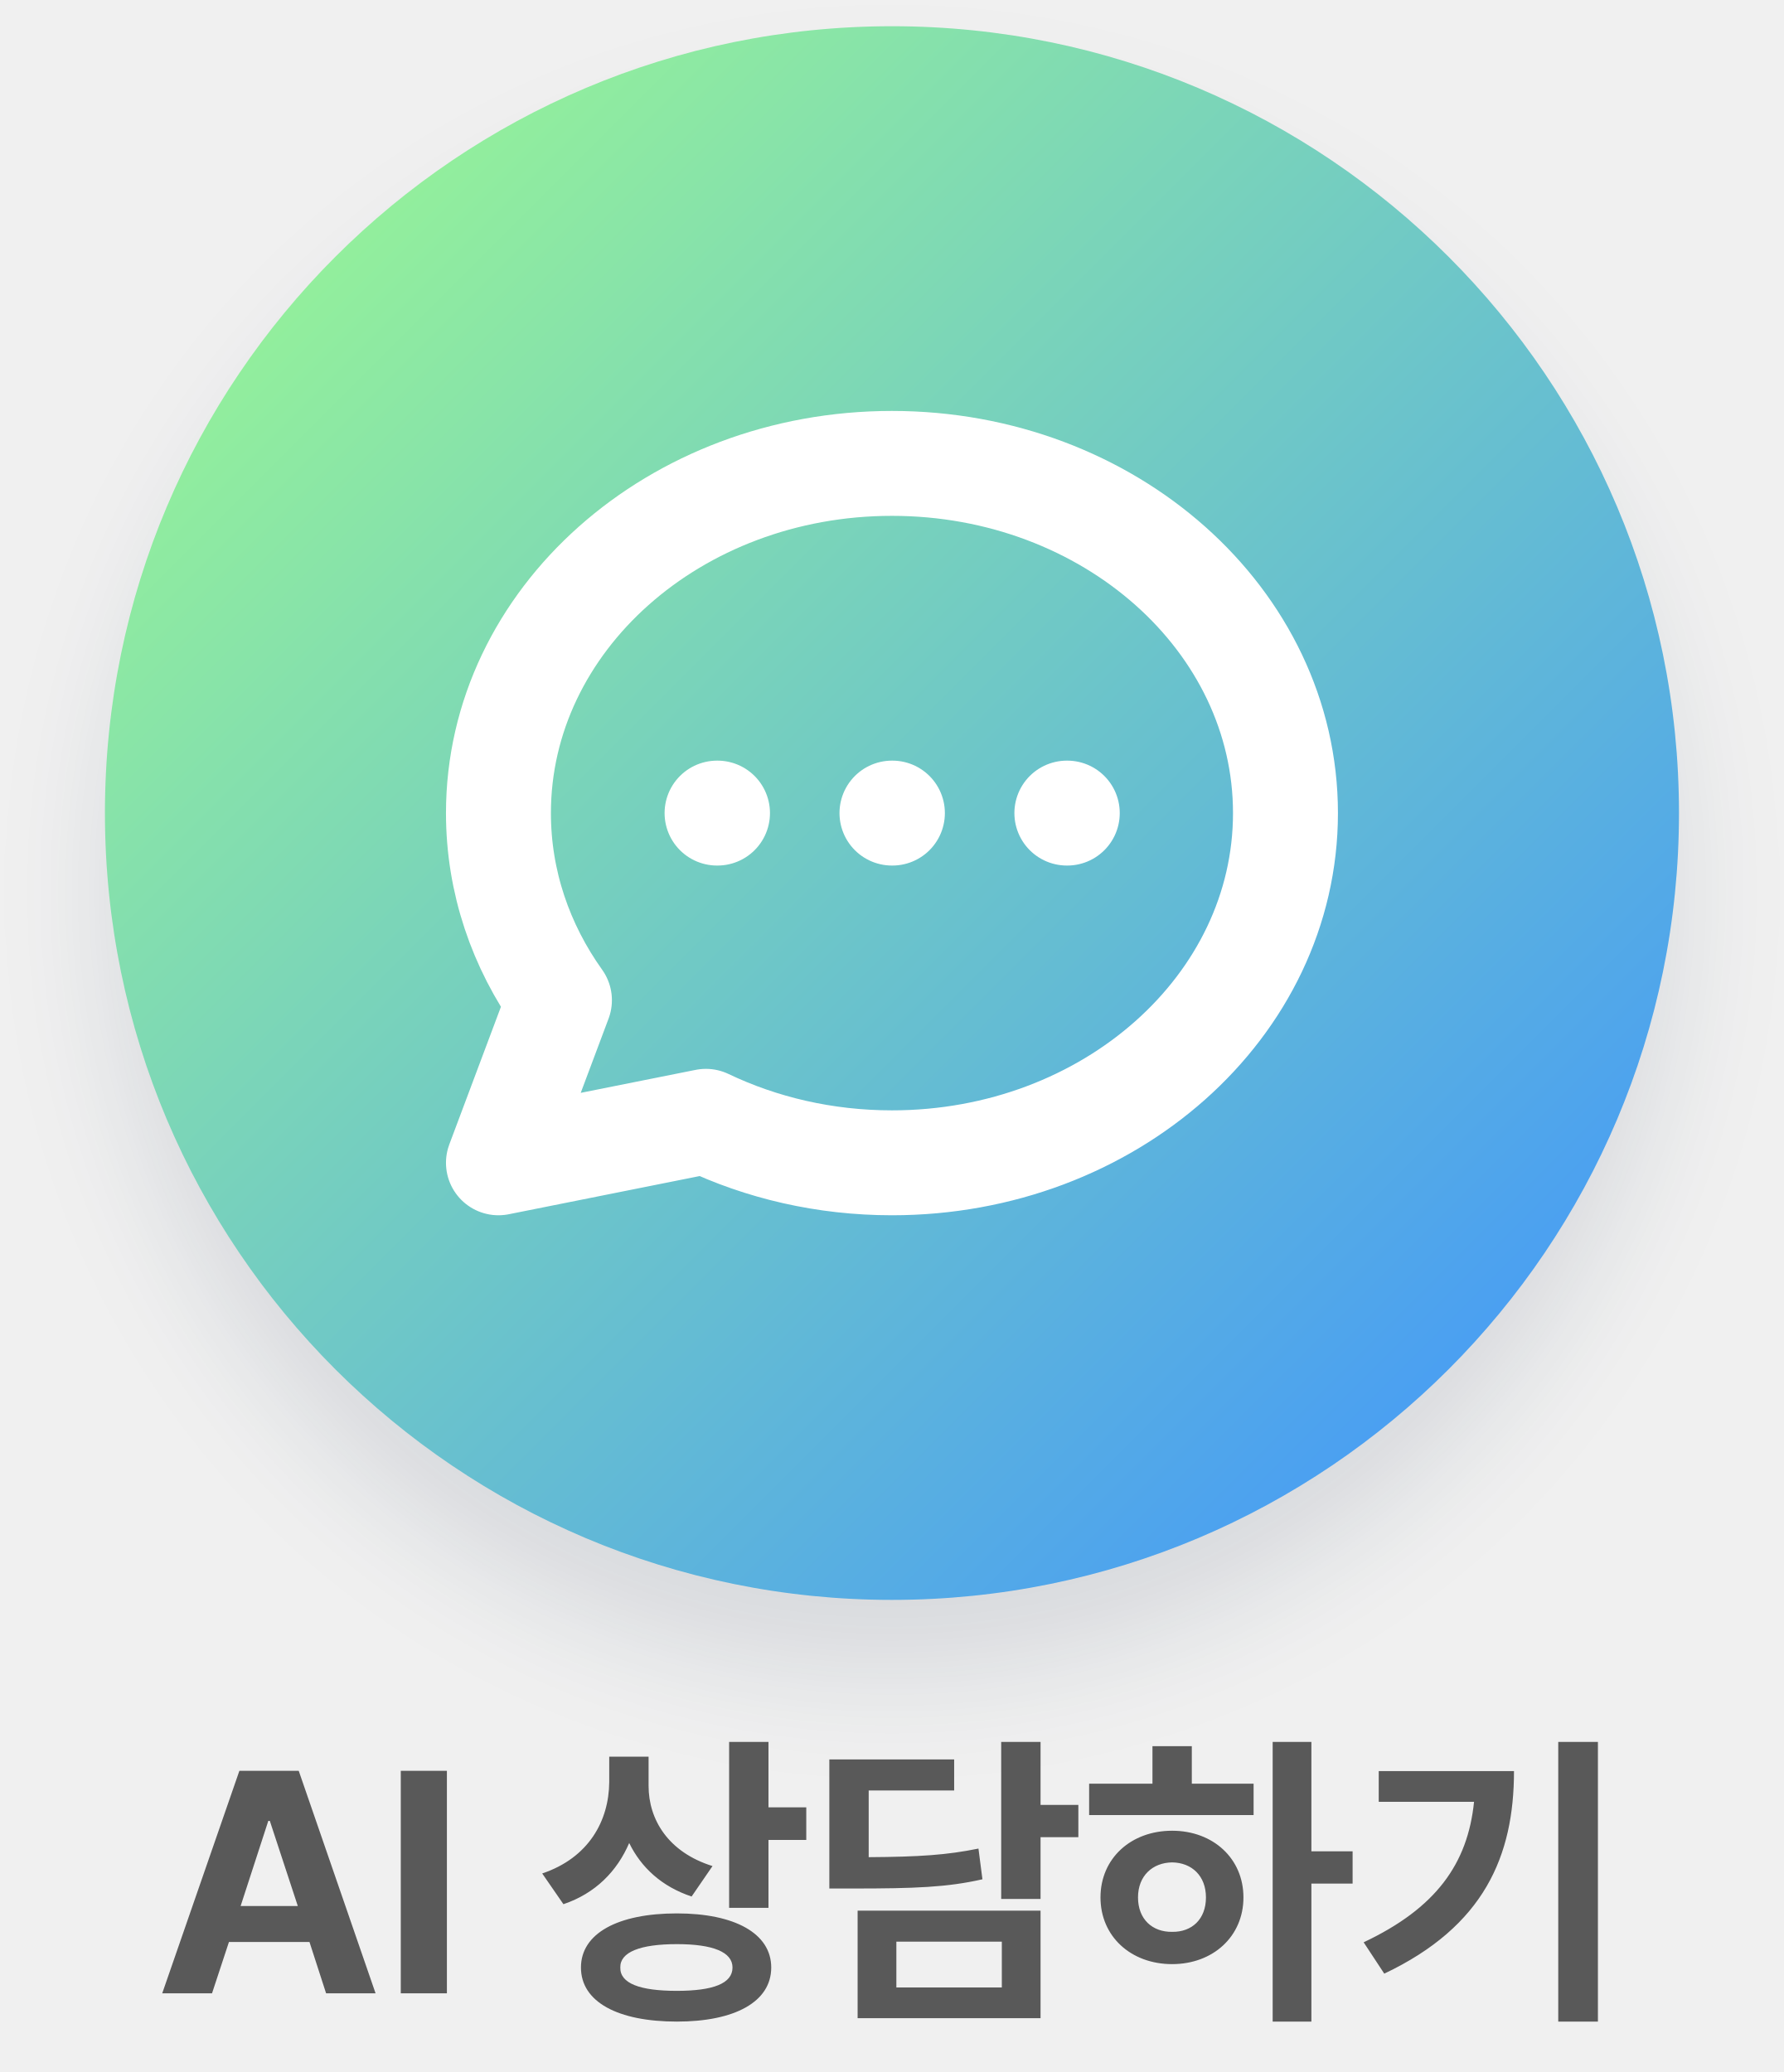
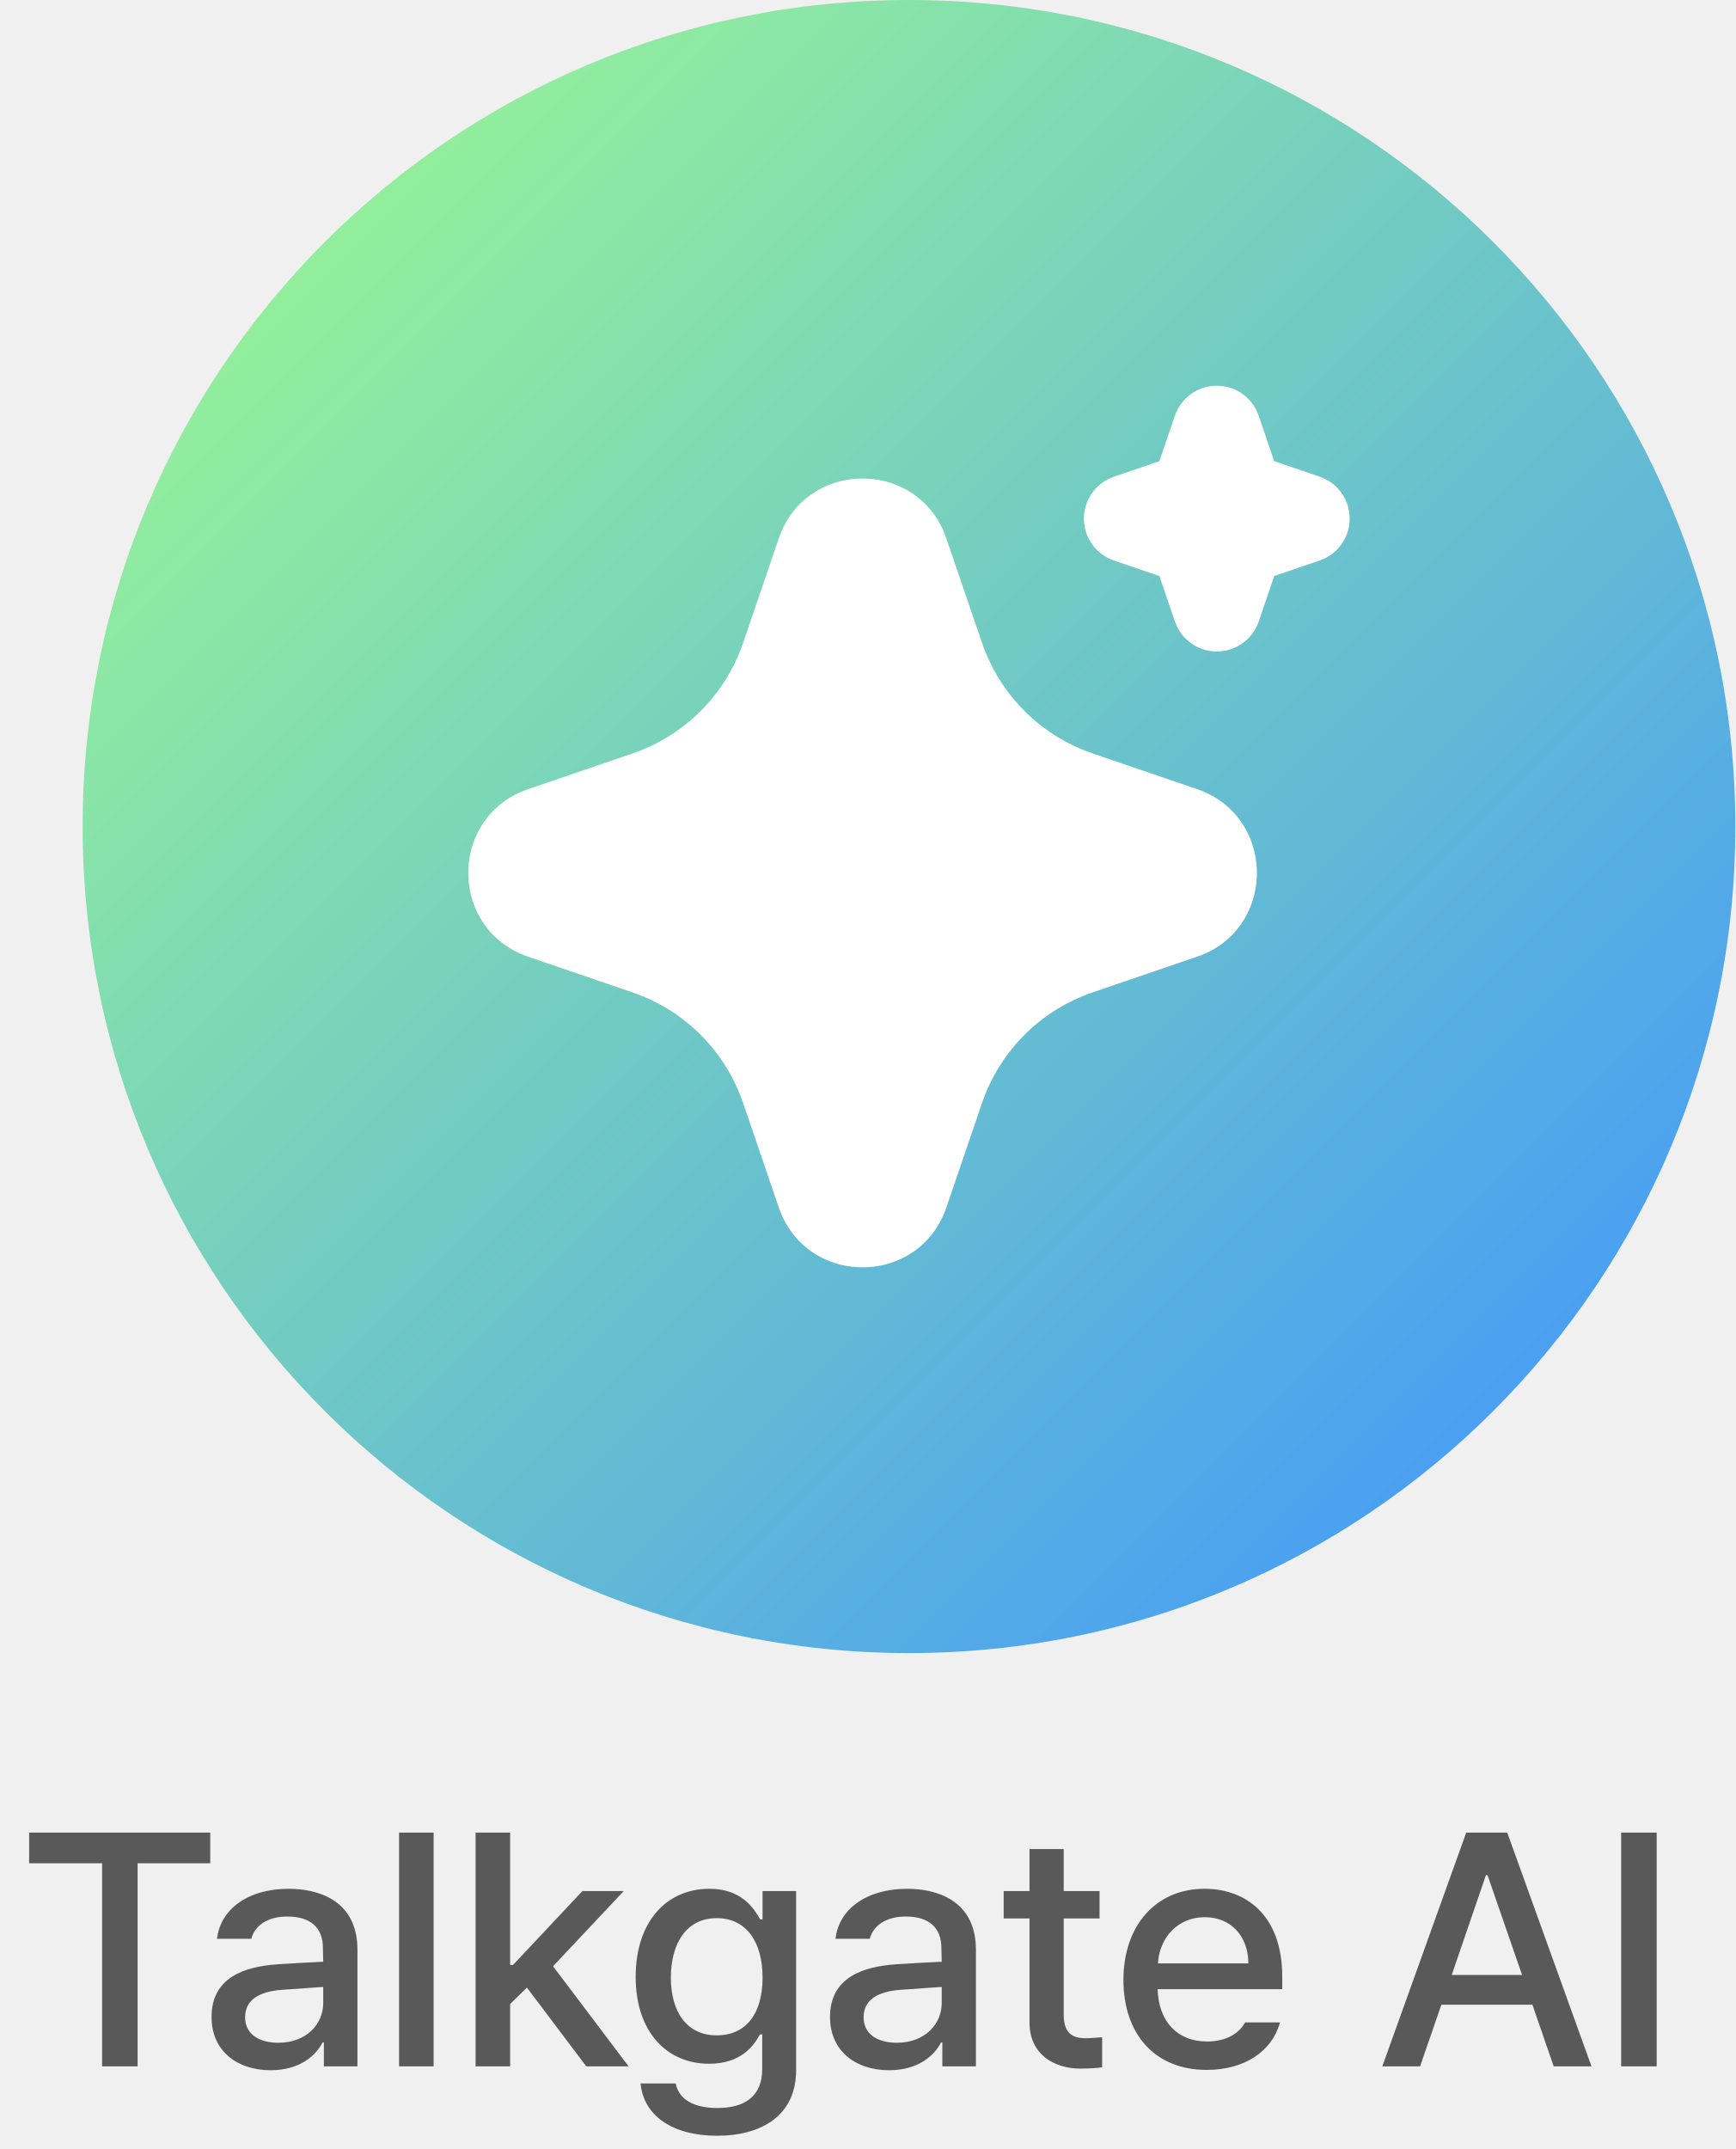
- <svg xmlns="http://www.w3.org/2000/svg" width="68" height="79" viewBox="0 0 68 79" fill="none">
-   <g filter="url(#filter0_d_1483_48250)">
-     <circle cx="34" cy="31" r="30" fill="url(#paint0_linear_1483_48250)" />
-     <path d="M27.333 31.001H27.35M34 31.001H34.017M40.667 31.001H40.683M49 31.001C49 38.365 42.284 44.335 34 44.335C31.435 44.335 29.02 43.762 26.908 42.753L19 44.335L21.325 38.135C19.853 36.072 19 33.625 19 31.001C19 23.637 25.716 17.668 34 17.668C42.284 17.668 49 23.637 49 31.001Z" stroke="white" stroke-width="4" stroke-linecap="round" stroke-linejoin="round" />
-   </g>
-   <path d="M8.082 76H6.184L9.125 67.516H11.387L14.316 76H12.43L11.797 74.043H8.727L8.082 76ZM9.172 72.672H11.352L10.285 69.426H10.227L9.172 72.672ZM17.035 67.516V76H15.277V67.516H17.035ZM24.723 68.09C24.723 69.379 25.473 70.621 27.16 71.148L26.363 72.309C25.232 71.934 24.441 71.207 23.984 70.269C23.521 71.348 22.695 72.191 21.477 72.602L20.668 71.43C22.449 70.832 23.211 69.414 23.223 67.949V66.977H24.723V68.09ZM29.293 66.414V68.91H30.734V70.152H29.293V72.742H27.793V66.414H29.293ZM25.801 72.953C28.004 72.953 29.398 73.715 29.398 75.016C29.398 76.328 28.004 77.078 25.801 77.078C23.551 77.078 22.145 76.328 22.145 75.016C22.145 73.715 23.551 72.953 25.801 72.953ZM25.801 74.125C24.395 74.125 23.633 74.43 23.645 75.016C23.633 75.625 24.395 75.906 25.801 75.906C27.184 75.906 27.922 75.625 27.922 75.016C27.922 74.43 27.184 74.125 25.801 74.125ZM39.664 66.414V68.816H41.105V70.047H39.664V72.402H38.164V66.414H39.664ZM36.371 67.082V68.266H33.113V70.809C35.041 70.797 36.102 70.727 37.297 70.481L37.449 71.652C36.113 71.957 34.883 72.004 32.516 72.004H31.613V67.082H36.371ZM39.664 72.848V76.949H32.691V72.848H39.664ZM34.168 74.031V75.777H38.188V74.031H34.168ZM49.988 66.414V70.586H51.559V71.816H49.988V77.078H48.512V66.414H49.988ZM47.785 68.008V69.203H41.516V68.008H43.93V66.578H45.43V68.008H47.785ZM44.68 69.801C46.238 69.801 47.398 70.856 47.398 72.344C47.398 73.832 46.238 74.887 44.68 74.887C43.109 74.887 41.949 73.832 41.949 72.344C41.949 70.856 43.109 69.801 44.68 69.801ZM44.68 71.008C43.93 71.019 43.379 71.523 43.379 72.344C43.379 73.176 43.93 73.668 44.68 73.656C45.43 73.668 45.969 73.176 45.969 72.344C45.969 71.523 45.43 71.019 44.68 71.008ZM60.91 66.414V77.078H59.398V66.414H60.91ZM57.711 67.527C57.711 70.762 56.574 73.445 52.766 75.25L51.98 74.055C54.734 72.754 55.947 71.066 56.188 68.699H52.555V67.527H57.711Z" fill="#595959" />
+ <svg xmlns="http://www.w3.org/2000/svg" width="63" height="78" viewBox="0 0 63 78" fill="none">
+   <circle cx="33" cy="30" r="30" fill="url(#paint0_linear_931_13557)" />
+   <path d="M28.272 19.543C29.233 16.73 33.12 16.645 34.26 19.287L34.356 19.545L35.654 23.338C35.951 24.209 36.431 25.005 37.063 25.673C37.694 26.342 38.461 26.867 39.312 27.214L39.661 27.345L43.455 28.64C46.268 29.602 46.353 33.489 43.712 34.629L43.455 34.725L39.661 36.022C38.791 36.319 37.994 36.8 37.326 37.431C36.657 38.062 36.131 38.83 35.784 39.681L35.654 40.028L34.358 43.824C33.397 46.637 29.51 46.722 28.372 44.081L28.272 43.824L26.977 40.03C26.68 39.16 26.199 38.363 25.568 37.694C24.937 37.025 24.17 36.5 23.318 36.153L22.971 36.022L19.177 34.727C16.362 33.765 16.277 29.878 18.92 28.74L19.177 28.64L22.971 27.345C23.841 27.047 24.637 26.567 25.305 25.936C25.974 25.305 26.5 24.537 26.846 23.686L26.977 23.338L28.272 19.543ZM44.175 14C44.476 14 44.77 14.084 45.026 14.243C45.281 14.403 45.486 14.63 45.618 14.9L45.696 15.088L46.258 16.738L47.909 17.3C48.211 17.403 48.475 17.592 48.668 17.845C48.862 18.098 48.976 18.402 48.996 18.72C49.017 19.038 48.942 19.354 48.782 19.629C48.623 19.905 48.385 20.126 48.099 20.266L47.909 20.343L46.26 20.906L45.697 22.557C45.595 22.858 45.405 23.123 45.152 23.316C44.899 23.509 44.595 23.623 44.277 23.643C43.96 23.664 43.643 23.589 43.368 23.429C43.093 23.269 42.871 23.031 42.731 22.745L42.654 22.557L42.092 20.908L40.441 20.345C40.139 20.243 39.875 20.053 39.682 19.8C39.488 19.548 39.374 19.243 39.354 18.926C39.333 18.608 39.408 18.291 39.568 18.016C39.727 17.741 39.965 17.519 40.251 17.379L40.441 17.302L42.09 16.739L42.653 15.088C42.761 14.771 42.966 14.495 43.239 14.3C43.512 14.105 43.839 14 44.175 14Z" fill="white" />
+   <path d="M1.059 67.629V66.516H7.633V67.629H4.996V75H3.707V67.629H1.059ZM7.68 73.207C7.68 71.754 8.91 71.379 10.059 71.297C10.48 71.268 11.435 71.215 11.734 71.203L11.723 70.699C11.723 69.984 11.289 69.562 10.434 69.562C9.695 69.562 9.25 69.902 9.121 70.371H7.879C7.996 69.316 8.98 68.555 10.48 68.555C11.488 68.555 12.977 68.93 12.977 70.769V75H11.758V74.133H11.711C11.465 74.613 10.879 75.141 9.824 75.141C8.617 75.141 7.68 74.449 7.68 73.207ZM8.898 73.219C8.898 73.828 9.402 74.144 10.105 74.144C11.125 74.144 11.734 73.465 11.734 72.703V72.117L10.234 72.223C9.414 72.281 8.898 72.586 8.898 73.219ZM15.742 66.516V75H14.488V66.516H15.742ZM17.266 75V66.516H18.52V71.32H18.625L21.145 68.637H22.645L20.078 71.367L22.82 75H21.285L19.129 72.141L18.52 72.738V75H17.266ZM26.031 77.519C24.426 77.519 23.371 76.805 23.254 75.621H24.531C24.648 76.219 25.211 76.512 26.043 76.512C27.039 76.512 27.672 76.09 27.672 75.094V73.84H27.59C27.367 74.25 26.91 74.906 25.738 74.906C24.238 74.906 23.078 73.781 23.078 71.754C23.078 69.727 24.215 68.555 25.75 68.555C26.934 68.555 27.367 69.269 27.602 69.668H27.684V68.637H28.902V75.141C28.902 76.769 27.672 77.519 26.031 77.519ZM26.02 73.875C27.086 73.875 27.684 73.09 27.684 71.777C27.684 70.488 27.098 69.621 26.02 69.621C24.906 69.621 24.355 70.559 24.355 71.777C24.355 73.019 24.93 73.875 26.02 73.875ZM30.133 73.207C30.133 71.754 31.363 71.379 32.512 71.297C32.934 71.268 33.889 71.215 34.188 71.203L34.176 70.699C34.176 69.984 33.742 69.562 32.887 69.562C32.148 69.562 31.703 69.902 31.574 70.371H30.332C30.449 69.316 31.434 68.555 32.934 68.555C33.941 68.555 35.43 68.93 35.43 70.769V75H34.211V74.133H34.164C33.918 74.613 33.332 75.141 32.277 75.141C31.07 75.141 30.133 74.449 30.133 73.207ZM31.352 73.219C31.352 73.828 31.855 74.144 32.559 74.144C33.578 74.144 34.188 73.465 34.188 72.703V72.117L32.688 72.223C31.867 72.281 31.352 72.586 31.352 73.219ZM39.918 68.637V69.633H38.617V73.125C38.617 73.84 38.98 73.969 39.379 73.981C39.555 73.981 39.836 73.957 40.012 73.945V75.035C39.836 75.059 39.566 75.082 39.227 75.082C38.242 75.082 37.363 74.543 37.375 73.383V69.633H36.438V68.637H37.375V67.113H38.617V68.637H39.918ZM43.809 75.129C41.934 75.129 40.785 73.84 40.785 71.859C40.785 69.902 41.957 68.555 43.727 68.555C45.18 68.555 46.551 69.457 46.551 71.754V72.199H42.027C42.062 73.406 42.772 74.098 43.82 74.098C44.535 74.098 44.992 73.793 45.203 73.406H46.469C46.188 74.438 45.203 75.129 43.809 75.129ZM42.039 71.262H45.32C45.32 70.289 44.699 69.586 43.738 69.586C42.736 69.586 42.086 70.359 42.039 71.262ZM51.555 75H50.184L53.23 66.516H54.719L57.777 75H56.406L55.633 72.762H52.328L51.555 75ZM52.703 71.684H55.258L54.004 68.062H53.945L52.703 71.684ZM60.145 66.516V75H58.855V66.516H60.145Z" fill="#595959" />
  <defs>
-     <filter id="filter0_d_1483_48250" x="0" y="0" width="68" height="68" filterUnits="userSpaceOnUse" color-interpolation-filters="sRGB">
-       <feFlood flood-opacity="0" result="BackgroundImageFix" />
-       <feColorMatrix in="SourceAlpha" type="matrix" values="0 0 0 0 0 0 0 0 0 0 0 0 0 0 0 0 0 0 127 0" result="hardAlpha" />
-       <feOffset dy="3" />
-       <feGaussianBlur stdDeviation="2" />
-       <feColorMatrix type="matrix" values="0 0 0 0 0.035 0 0 0 0 0.118 0 0 0 0 0.259 0 0 0 0.1 0" />
-       <feBlend mode="normal" in2="BackgroundImageFix" result="effect1_dropShadow_1483_48250" />
-       <feBlend mode="normal" in="SourceGraphic" in2="effect1_dropShadow_1483_48250" result="shape" />
-     </filter>
-     <linearGradient id="paint0_linear_1483_48250" x1="-25.05" y1="30.05" x2="33.05" y2="88.151" gradientUnits="userSpaceOnUse">
+     <linearGradient id="paint0_linear_931_13557" x1="-26.05" y1="29.05" x2="32.05" y2="87.151" gradientUnits="userSpaceOnUse">
      <stop stop-color="#A1FF8B" />
      <stop offset="1" stop-color="#3F93FF" />
    </linearGradient>
  </defs>
</svg>
